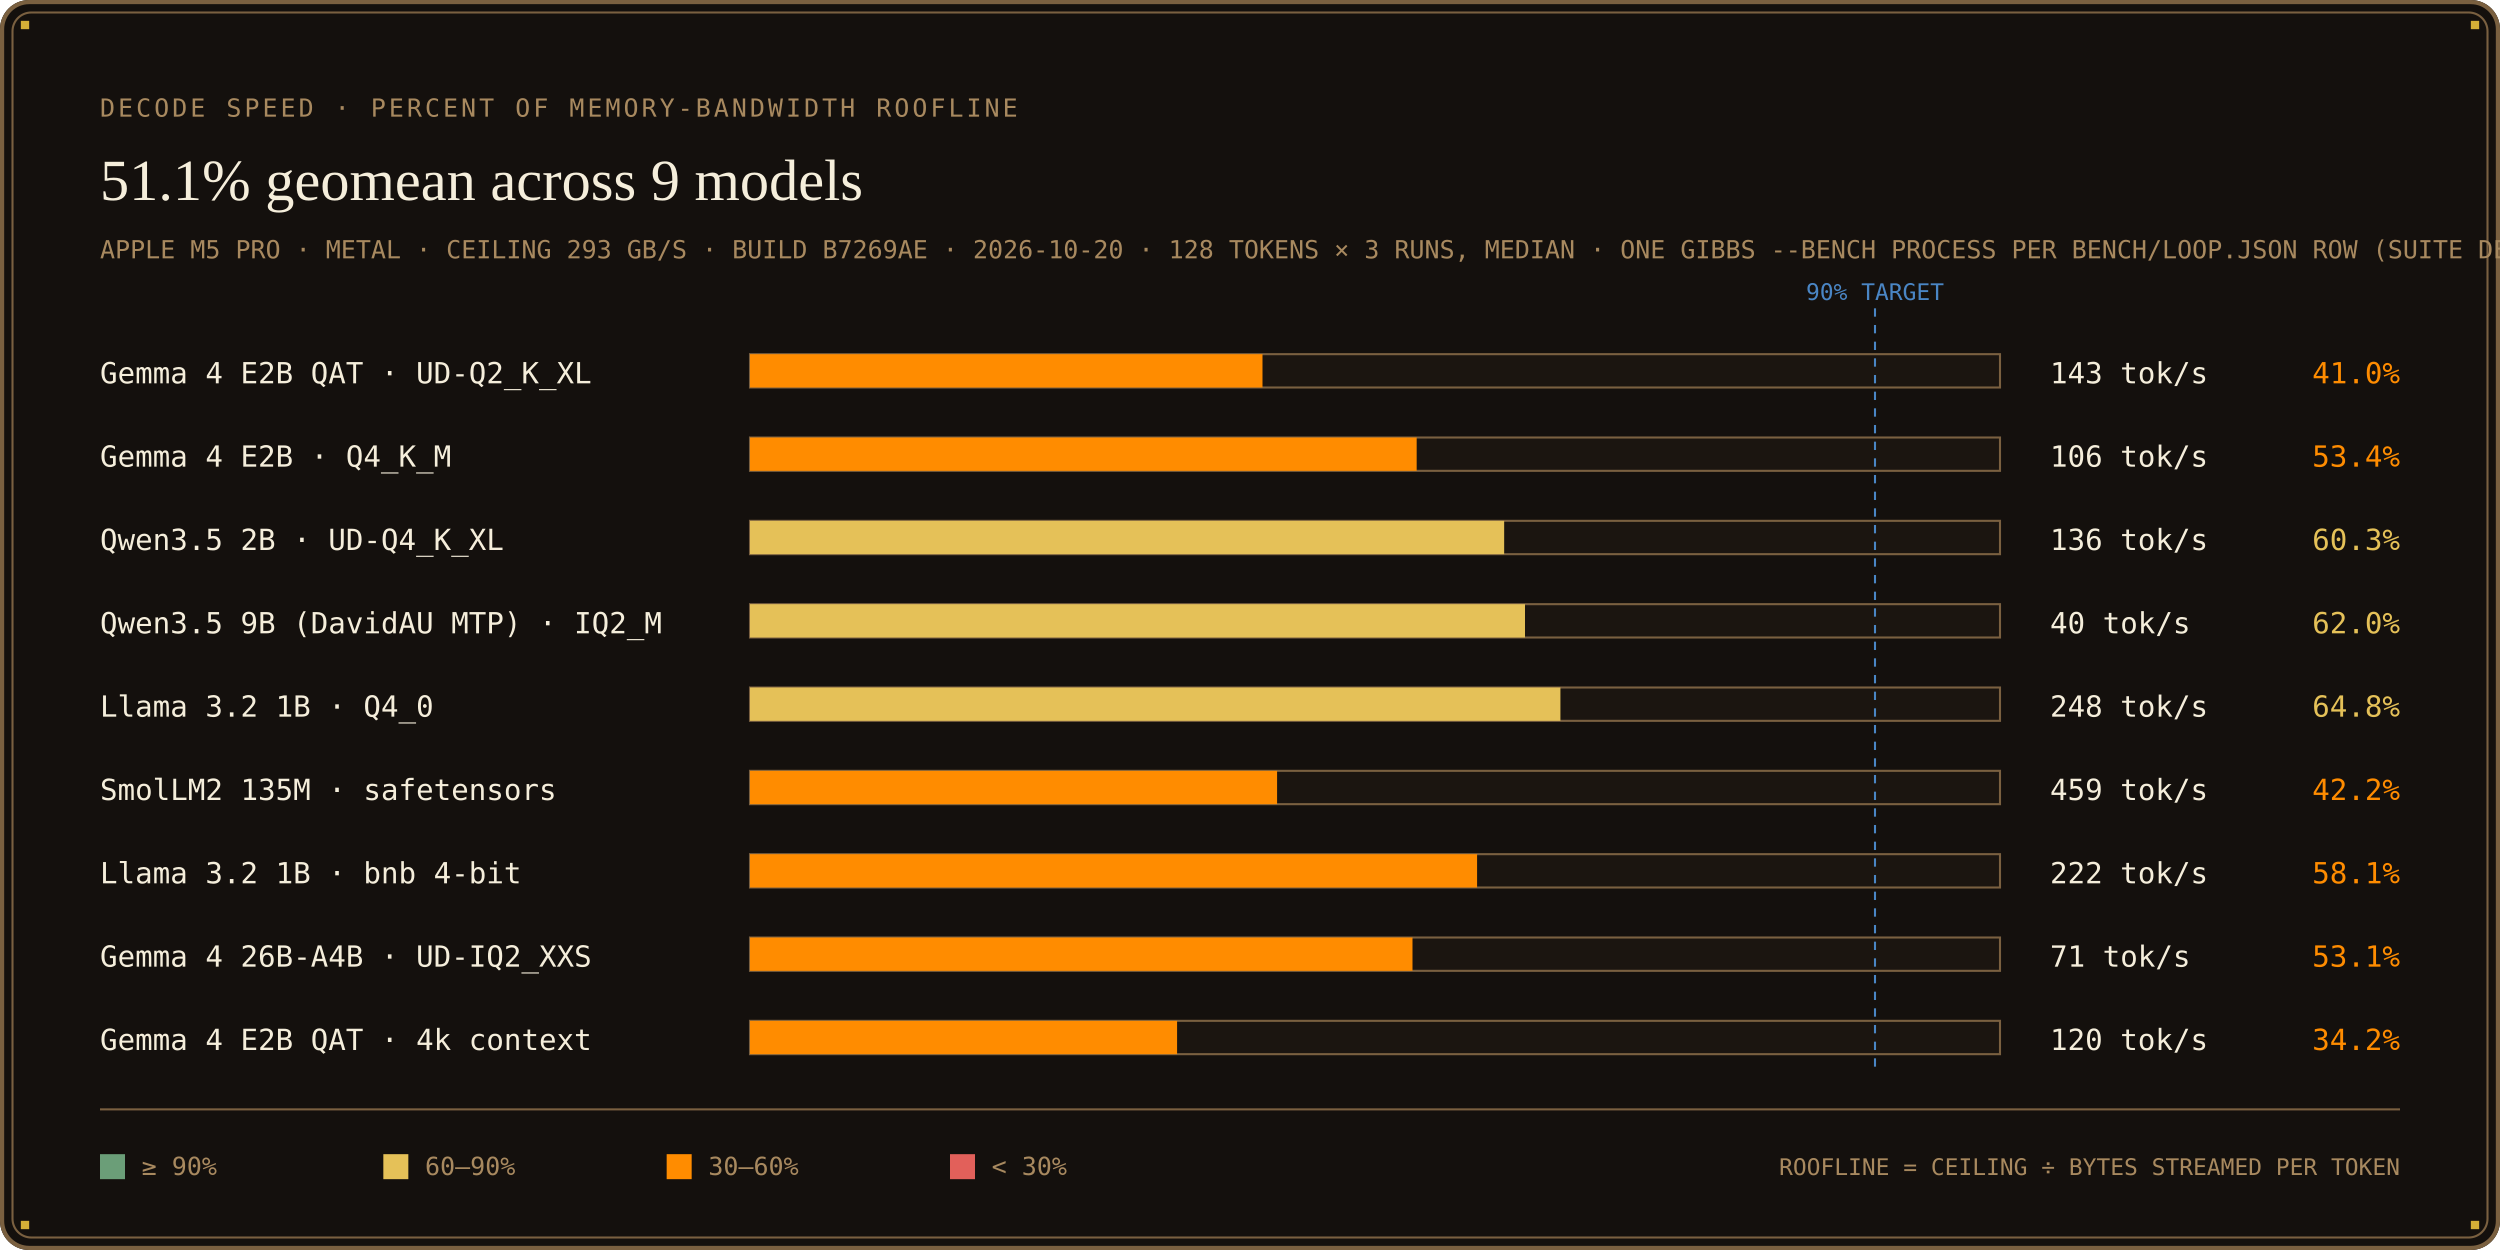
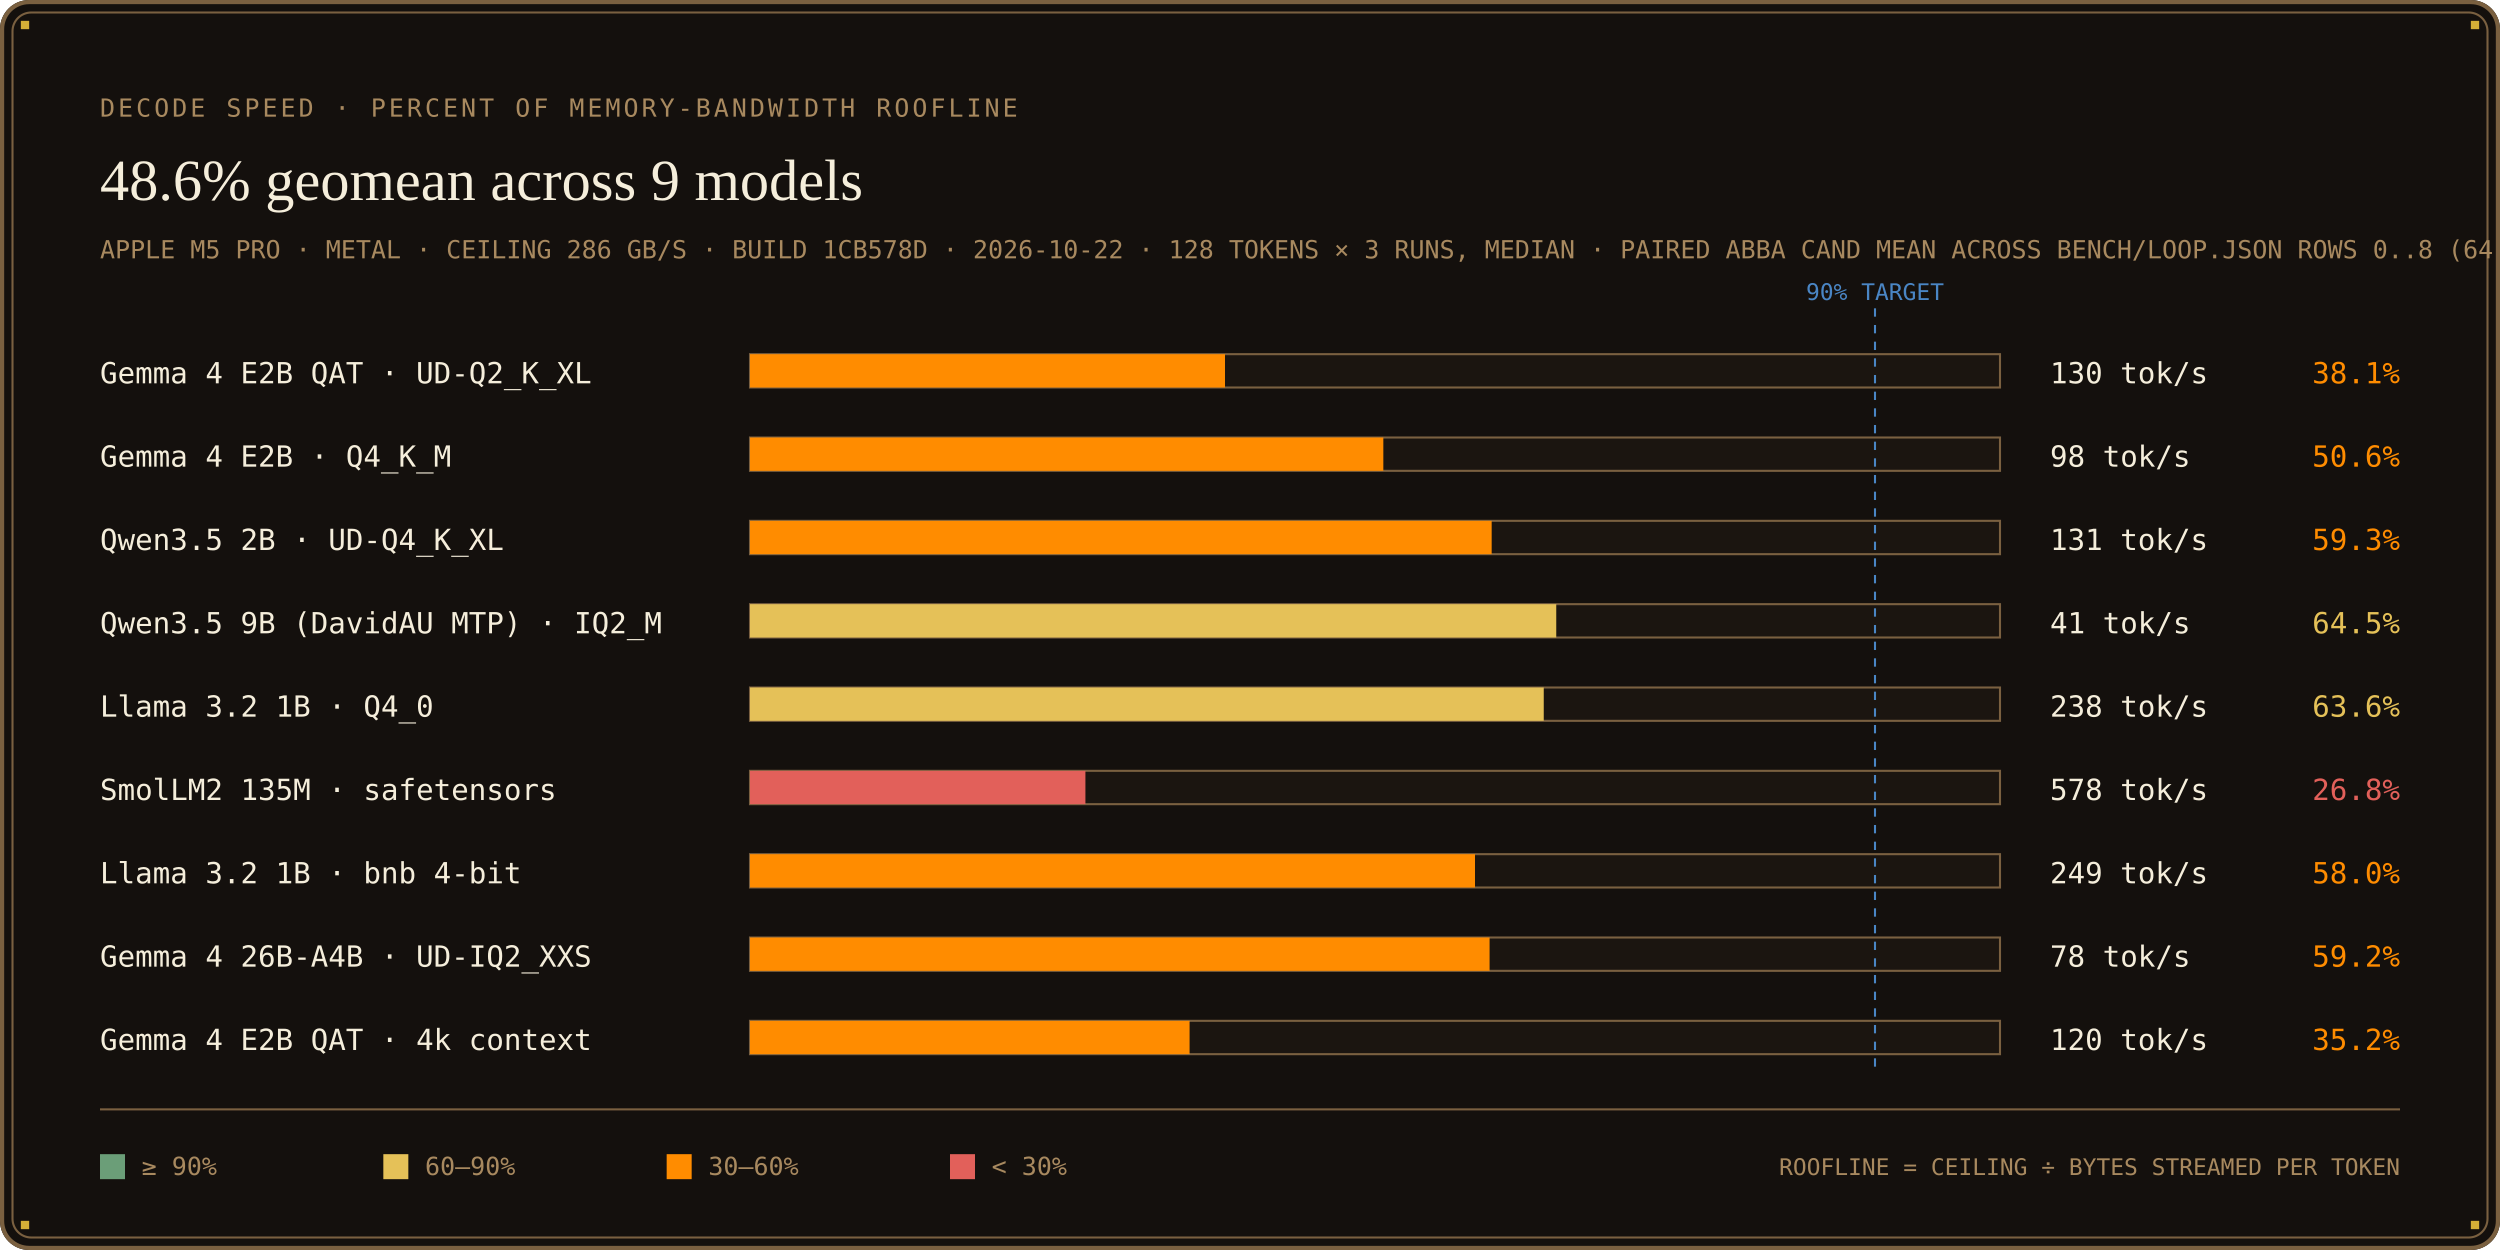
<svg xmlns="http://www.w3.org/2000/svg" viewBox="0 0 1200 600" width="1200" height="600" role="img" aria-labelledby="gibbs-roofline-title gibbs-roofline-desc">
  <style>text{font-family:'SF Mono','Menlo','DejaVu Sans Mono',monospace}.serif{font-family:'Bodoni 72','Didot','Playfair Display','Bodoni MT',Georgia,'Times New Roman',serif}</style>
  <rect width="1200" height="600" rx="14" fill="#14100D" />
  <rect x="1" y="1" width="1198" height="598" rx="13" fill="none" stroke="#7A6040" stroke-width="2" />
  <rect x="6" y="6" width="1188" height="588" rx="9" fill="none" stroke="#7A6040" stroke-width="1" />
  <g fill="#D4AF37">
    <rect x="10" y="10" width="4" height="4" />
    <rect x="1186" y="10" width="4" height="4" />
    <rect x="10" y="586" width="4" height="4" />
    <rect x="1186" y="586" width="4" height="4" />
  </g>
  <text x="48" y="56" font-size="12" fill="#A8895F" letter-spacing="0.12em">DECODE SPEED · PERCENT OF MEMORY-BANDWIDTH ROOFLINE</text>
-   <text class="serif" x="48" y="96" font-size="28" fill="#F5EEDB">51.1% geomean across 9 models</text>
-   <text x="48" y="124" font-size="12" fill="#A8895F">APPLE M5 PRO · METAL · CEILING 293 GB/S · BUILD B7269AE · 2026-10-20 · 128 TOKENS × 3 RUNS, MEDIAN · ONE GIBBS --BENCH PROCESS PER BENCH/LOOP.JSON ROW (SUITE DEFAULTS: 128 TOKENS, 3 RUNS); QWEN3.5-2B ROW RE-RUN (FIRST RUN 124.9 TOK/S, THREE RE-RUNS 134.5-135.4)</text>
+   <text class="serif" x="48" y="96" font-size="28" fill="#F5EEDB">48.6% geomean across 9 models</text>
+   <text x="48" y="124" font-size="12" fill="#A8895F">APPLE M5 PRO · METAL · CEILING 286 GB/S · BUILD 1CB578D · 2026-10-22 · 128 TOKENS × 3 RUNS, MEDIAN · PAIRED ABBA CAND MEAN ACROSS BENCH/LOOP.JSON ROWS 0..8 (64 DECODE TOKENS X 2 TIMED RUNS AFTER WARM-UP, 512-TOKEN PREFILL ON ROWS 0..7 AND 4096-TOKEN PREFILL ON ROW 8; MAX ABBA SPREAD 0.038)</text>
  <text x="48" y="184" font-size="14" fill="#F5EEDB">Gemma 4 E2B QAT · UD-Q2_K_XL</text>
  <rect x="360" y="170" width="600" height="16" fill="#1B1510" stroke="#7A6040" stroke-width="1" />
-   <rect x="360" y="170" width="246" height="16" fill="#FF8C00" />
-   <text x="984" y="184" font-size="14" fill="#F5EEDB">143 tok/s</text>
-   <text x="1152" y="184" font-size="14" text-anchor="end" fill="#FF8C00">41.0%</text>
+   <rect x="360" y="170" width="228" height="16" fill="#FF8C00" />
+   <text x="984" y="184" font-size="14" fill="#F5EEDB">130 tok/s</text>
+   <text x="1152" y="184" font-size="14" text-anchor="end" fill="#FF8C00">38.1%</text>
  <text x="48" y="224" font-size="14" fill="#F5EEDB">Gemma 4 E2B · Q4_K_M</text>
  <rect x="360" y="210" width="600" height="16" fill="#1B1510" stroke="#7A6040" stroke-width="1" />
-   <rect x="360" y="210" width="320" height="16" fill="#FF8C00" />
-   <text x="984" y="224" font-size="14" fill="#F5EEDB">106 tok/s</text>
-   <text x="1152" y="224" font-size="14" text-anchor="end" fill="#FF8C00">53.4%</text>
+   <rect x="360" y="210" width="304" height="16" fill="#FF8C00" />
+   <text x="984" y="224" font-size="14" fill="#F5EEDB">98 tok/s</text>
+   <text x="1152" y="224" font-size="14" text-anchor="end" fill="#FF8C00">50.6%</text>
  <text x="48" y="264" font-size="14" fill="#F5EEDB">Qwen3.5 2B · UD-Q4_K_XL</text>
  <rect x="360" y="250" width="600" height="16" fill="#1B1510" stroke="#7A6040" stroke-width="1" />
-   <rect x="360" y="250" width="362" height="16" fill="#E5C158" />
-   <text x="984" y="264" font-size="14" fill="#F5EEDB">136 tok/s</text>
-   <text x="1152" y="264" font-size="14" text-anchor="end" fill="#E5C158">60.3%</text>
+   <rect x="360" y="250" width="356" height="16" fill="#FF8C00" />
+   <text x="984" y="264" font-size="14" fill="#F5EEDB">131 tok/s</text>
+   <text x="1152" y="264" font-size="14" text-anchor="end" fill="#FF8C00">59.3%</text>
  <text x="48" y="304" font-size="14" fill="#F5EEDB">Qwen3.5 9B (DavidAU MTP) · IQ2_M</text>
  <rect x="360" y="290" width="600" height="16" fill="#1B1510" stroke="#7A6040" stroke-width="1" />
-   <rect x="360" y="290" width="372" height="16" fill="#E5C158" />
-   <text x="984" y="304" font-size="14" fill="#F5EEDB">40 tok/s</text>
-   <text x="1152" y="304" font-size="14" text-anchor="end" fill="#E5C158">62.0%</text>
+   <rect x="360" y="290" width="387" height="16" fill="#E5C158" />
+   <text x="984" y="304" font-size="14" fill="#F5EEDB">41 tok/s</text>
+   <text x="1152" y="304" font-size="14" text-anchor="end" fill="#E5C158">64.5%</text>
  <text x="48" y="344" font-size="14" fill="#F5EEDB">Llama 3.2 1B · Q4_0</text>
  <rect x="360" y="330" width="600" height="16" fill="#1B1510" stroke="#7A6040" stroke-width="1" />
-   <rect x="360" y="330" width="389" height="16" fill="#E5C158" />
-   <text x="984" y="344" font-size="14" fill="#F5EEDB">248 tok/s</text>
-   <text x="1152" y="344" font-size="14" text-anchor="end" fill="#E5C158">64.8%</text>
+   <rect x="360" y="330" width="381" height="16" fill="#E5C158" />
+   <text x="984" y="344" font-size="14" fill="#F5EEDB">238 tok/s</text>
+   <text x="1152" y="344" font-size="14" text-anchor="end" fill="#E5C158">63.6%</text>
  <text x="48" y="384" font-size="14" fill="#F5EEDB">SmolLM2 135M · safetensors</text>
  <rect x="360" y="370" width="600" height="16" fill="#1B1510" stroke="#7A6040" stroke-width="1" />
-   <rect x="360" y="370" width="253" height="16" fill="#FF8C00" />
-   <text x="984" y="384" font-size="14" fill="#F5EEDB">459 tok/s</text>
-   <text x="1152" y="384" font-size="14" text-anchor="end" fill="#FF8C00">42.2%</text>
+   <rect x="360" y="370" width="161" height="16" fill="#E2605A" />
+   <text x="984" y="384" font-size="14" fill="#F5EEDB">578 tok/s</text>
+   <text x="1152" y="384" font-size="14" text-anchor="end" fill="#E2605A">26.8%</text>
  <text x="48" y="424" font-size="14" fill="#F5EEDB">Llama 3.2 1B · bnb 4-bit</text>
  <rect x="360" y="410" width="600" height="16" fill="#1B1510" stroke="#7A6040" stroke-width="1" />
-   <rect x="360" y="410" width="349" height="16" fill="#FF8C00" />
-   <text x="984" y="424" font-size="14" fill="#F5EEDB">222 tok/s</text>
-   <text x="1152" y="424" font-size="14" text-anchor="end" fill="#FF8C00">58.1%</text>
+   <rect x="360" y="410" width="348" height="16" fill="#FF8C00" />
+   <text x="984" y="424" font-size="14" fill="#F5EEDB">249 tok/s</text>
+   <text x="1152" y="424" font-size="14" text-anchor="end" fill="#FF8C00">58.0%</text>
  <text x="48" y="464" font-size="14" fill="#F5EEDB">Gemma 4 26B-A4B · UD-IQ2_XXS</text>
  <rect x="360" y="450" width="600" height="16" fill="#1B1510" stroke="#7A6040" stroke-width="1" />
-   <rect x="360" y="450" width="318" height="16" fill="#FF8C00" />
-   <text x="984" y="464" font-size="14" fill="#F5EEDB">71 tok/s</text>
-   <text x="1152" y="464" font-size="14" text-anchor="end" fill="#FF8C00">53.1%</text>
+   <rect x="360" y="450" width="355" height="16" fill="#FF8C00" />
+   <text x="984" y="464" font-size="14" fill="#F5EEDB">78 tok/s</text>
+   <text x="1152" y="464" font-size="14" text-anchor="end" fill="#FF8C00">59.2%</text>
  <text x="48" y="504" font-size="14" fill="#F5EEDB">Gemma 4 E2B QAT · 4k context</text>
  <rect x="360" y="490" width="600" height="16" fill="#1B1510" stroke="#7A6040" stroke-width="1" />
-   <rect x="360" y="490" width="205" height="16" fill="#FF8C00" />
+   <rect x="360" y="490" width="211" height="16" fill="#FF8C00" />
  <text x="984" y="504" font-size="14" fill="#F5EEDB">120 tok/s</text>
-   <text x="1152" y="504" font-size="14" text-anchor="end" fill="#FF8C00">34.2%</text>
+   <text x="1152" y="504" font-size="14" text-anchor="end" fill="#FF8C00">35.2%</text>
  <line x1="900" y1="148" x2="900" y2="516" stroke="#4A86C5" stroke-width="1" stroke-dasharray="4 4" />
  <text x="900" y="144" font-size="11" fill="#4A86C5" text-anchor="middle">90% TARGET</text>
  <rect x="48" y="532" width="1104" height="1" fill="#7A6040" />
  <rect x="48" y="554" width="12" height="12" fill="#6B9E78" />
  <text x="68" y="564" font-size="12" fill="#A8895F">≥ 90%</text>
  <rect x="184" y="554" width="12" height="12" fill="#E5C158" />
  <text x="204" y="564" font-size="12" fill="#A8895F">60–90%</text>
  <rect x="320" y="554" width="12" height="12" fill="#FF8C00" />
  <text x="340" y="564" font-size="12" fill="#A8895F">30–60%</text>
  <rect x="456" y="554" width="12" height="12" fill="#E2605A" />
  <text x="476" y="564" font-size="12" fill="#A8895F">&lt; 30%</text>
  <text x="1152" y="564" font-size="11" fill="#A8895F" text-anchor="end">ROOFLINE = CEILING ÷ BYTES STREAMED PER TOKEN</text>
</svg>
